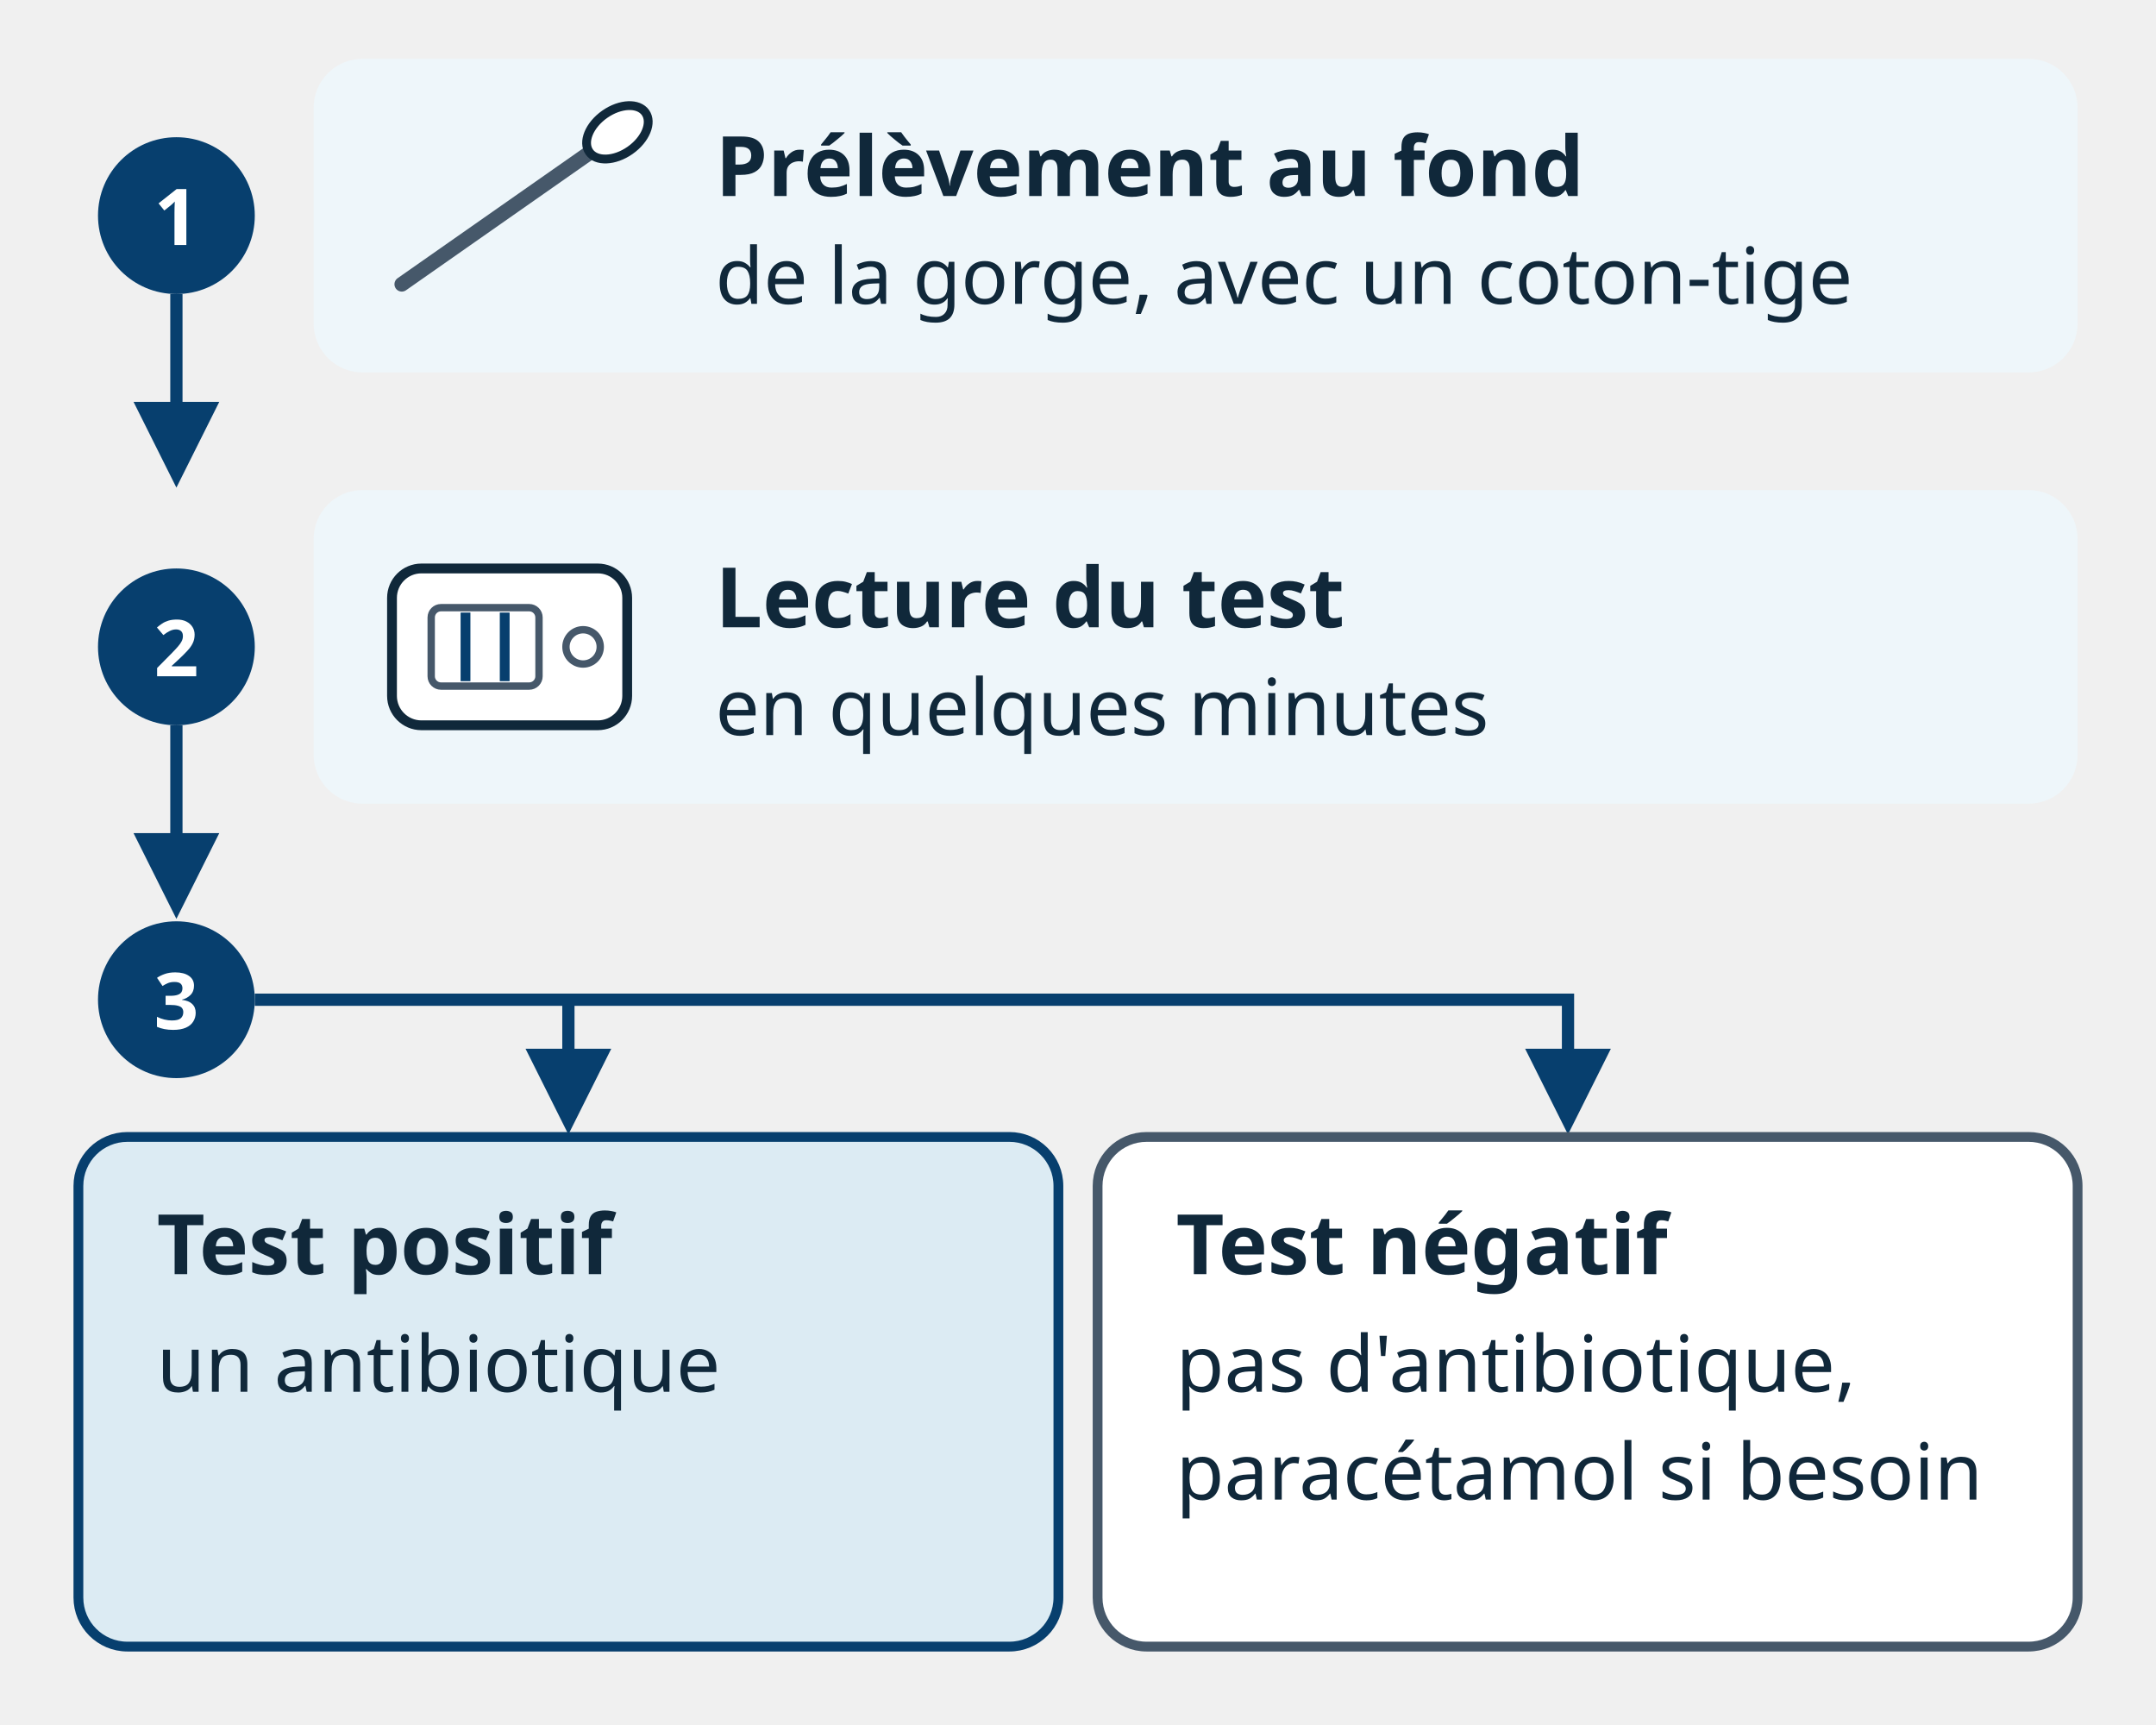
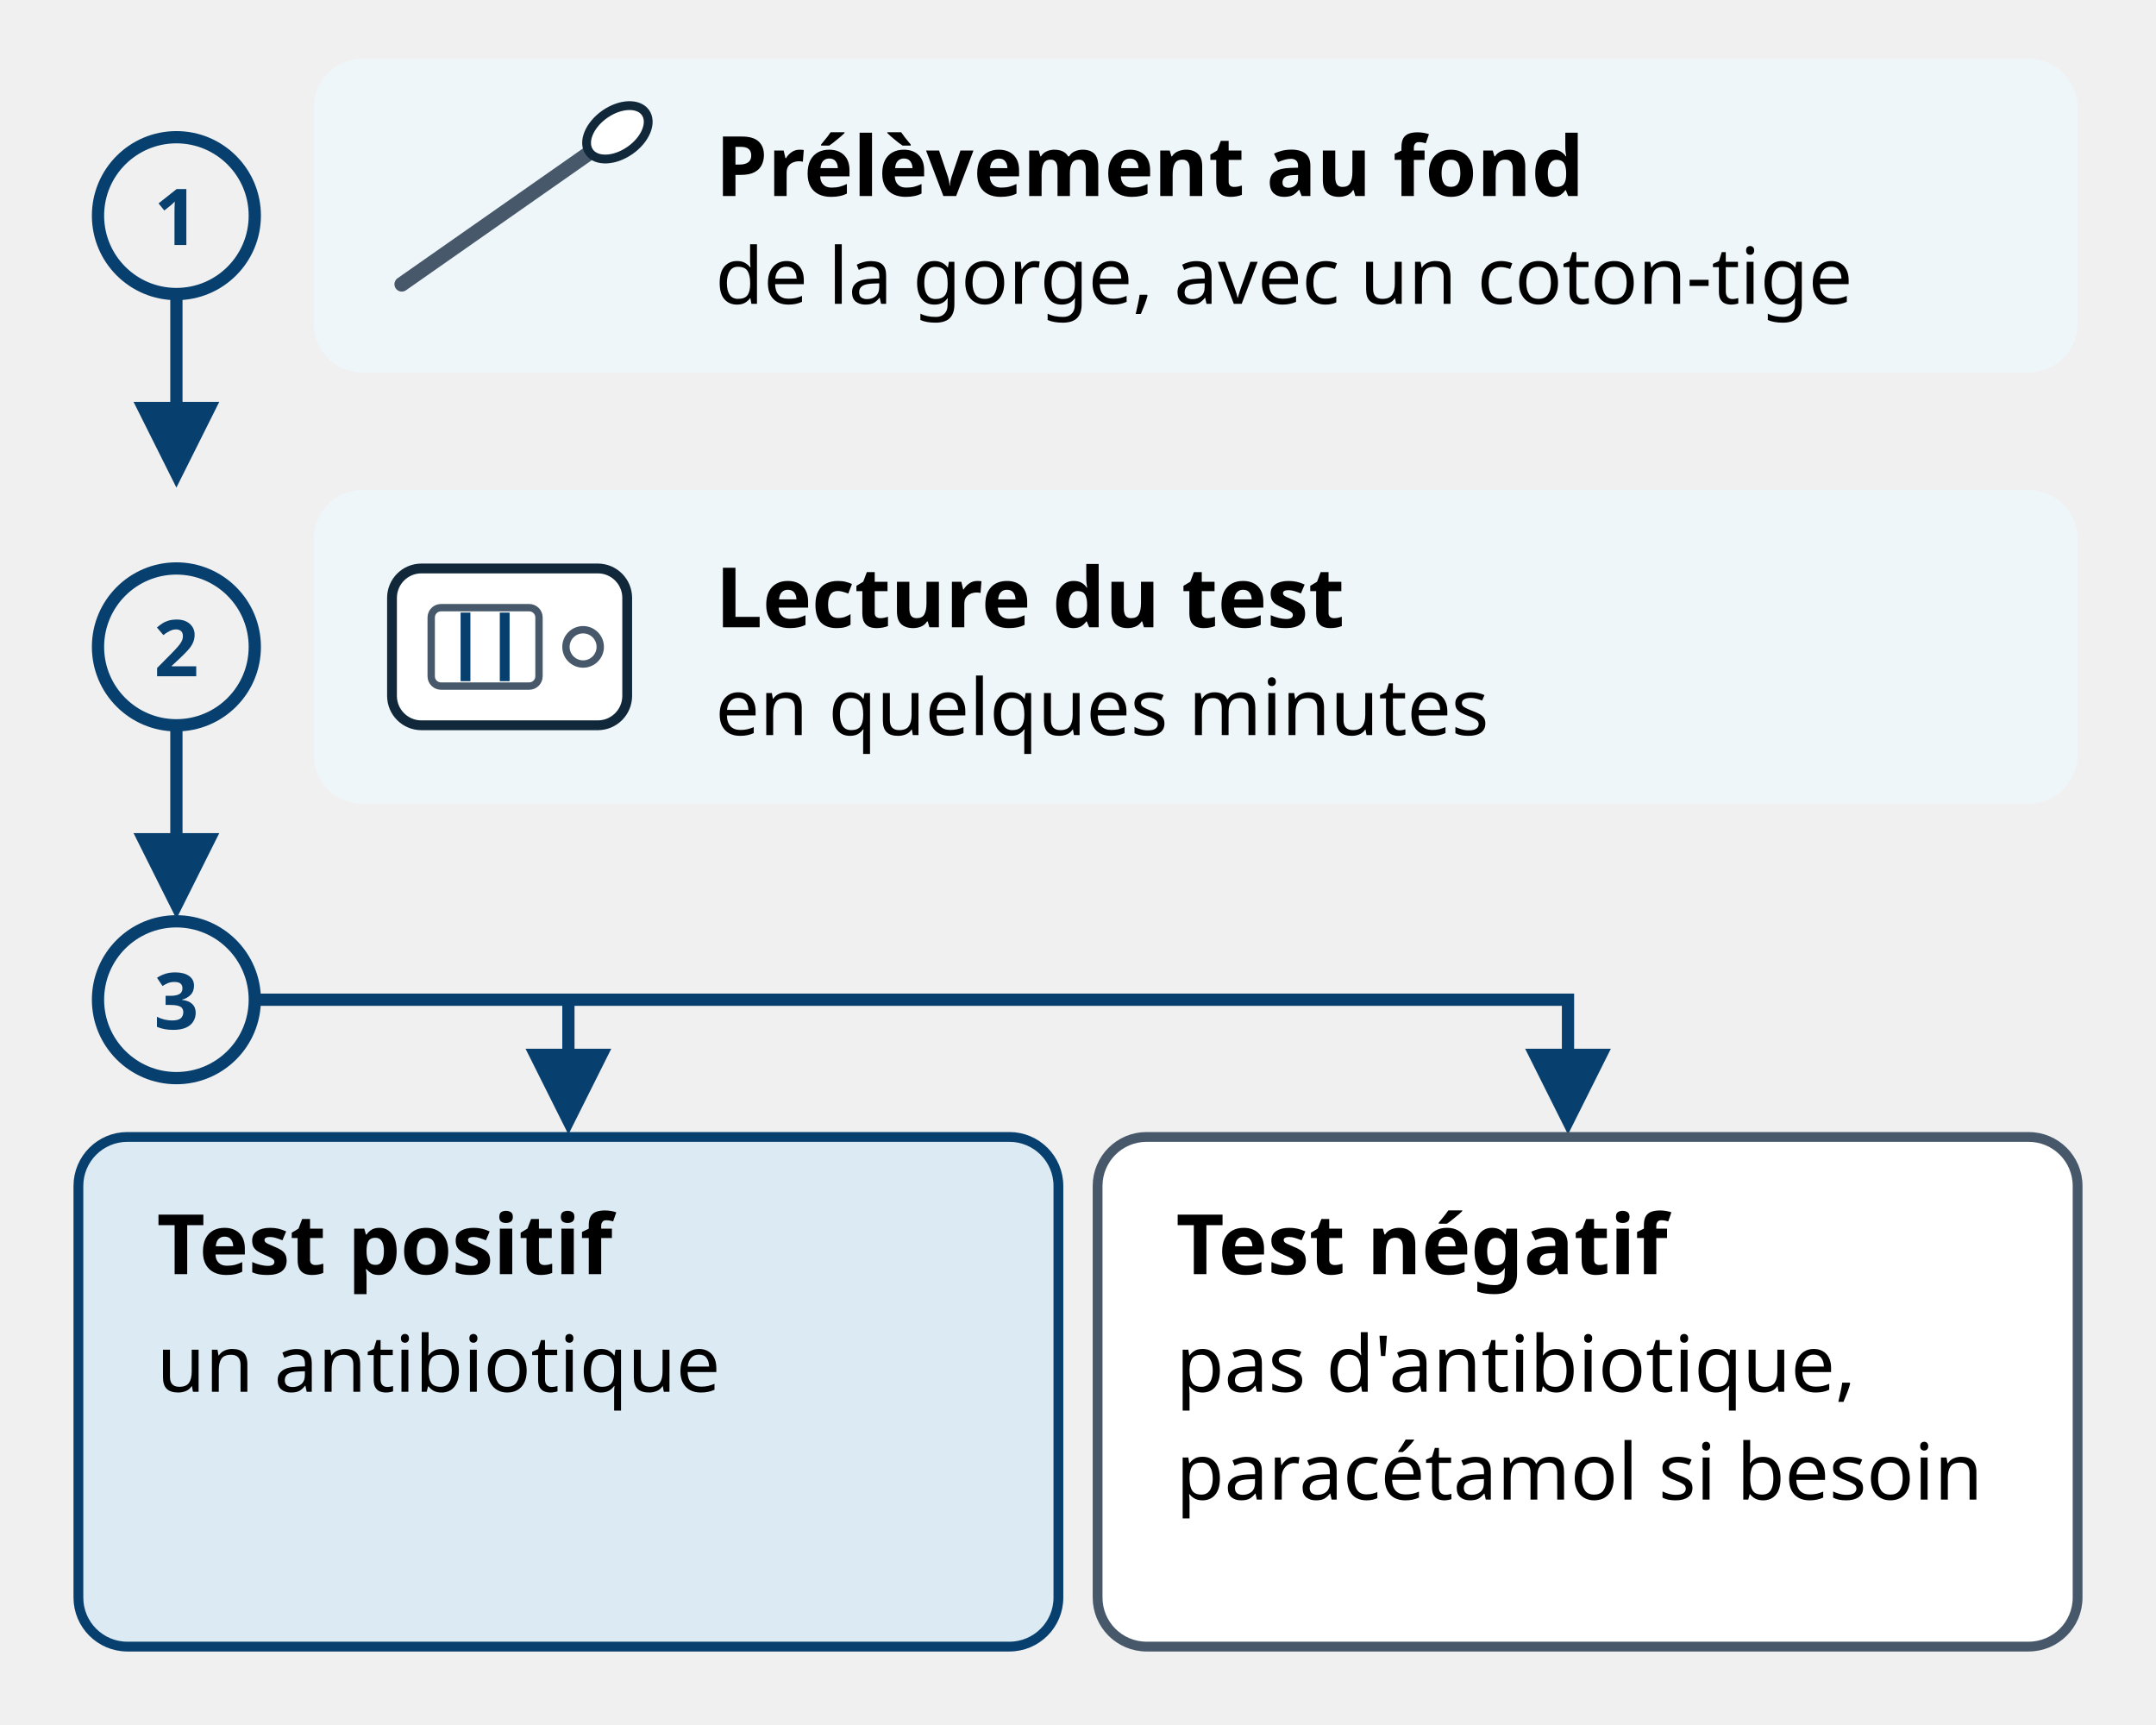
- <svg xmlns="http://www.w3.org/2000/svg" viewBox="0 0 440 352" width="440" height="352" font-family="'Atkinson Hyperlegible Next Variable', system-ui, sans-serif" font-size="16" fill="#10283a">
+ <svg xmlns="http://www.w3.org/2000/svg" viewBox="0 0 440 352" width="440" height="352" font-family="'Atkinson Hyperlegible Next Variable', system-ui, sans-serif" font-size="16" fill="currentColor">
  <defs>
    <marker id="angine-mal-de-gorge-1-fleche" viewBox="0 0 10 10" refX="8" refY="5" markerWidth="7" markerHeight="7" orient="auto-start-reverse">
      <path d="M0 0 L10 5 L0 10 Z" fill="#073f6e" />
    </marker>
  </defs>
  <rect x="64" y="12" width="360" height="64" rx="10" fill="#eef6fa" />
-   <circle cx="36" cy="44" r="16" fill="#073f6e" />
-   <text x="36" y="50" text-anchor="middle" font-weight="700" fill="#ffffff">1</text>
+   <circle cx="36" cy="44" r="16" fill="none" stroke="#073f6e" stroke-width="2.5" />
+   <text x="36" y="50" text-anchor="middle" font-weight="700" fill="#073f6e">1</text>
  <line x1="82" y1="58" x2="122" y2="30" stroke="#46586a" stroke-width="3" stroke-linecap="round" />
  <ellipse cx="126" cy="27" rx="7" ry="4.5" transform="rotate(-35 126 27)" fill="#ffffff" stroke="#10283a" stroke-width="1.8" />
  <text x="146" y="40" font-size="17" font-weight="700">Prélèvement au fond</text>
  <text x="146" y="62">de la gorge, avec un coton-tige</text>
  <line x1="36" y1="60" x2="36" y2="96" stroke="#073f6e" stroke-width="2.5" marker-end="url(#angine-mal-de-gorge-1-fleche)" />
  <rect x="64" y="100" width="360" height="64" rx="10" fill="#eef6fa" />
-   <circle cx="36" cy="132" r="16" fill="#073f6e" />
-   <text x="36" y="138" text-anchor="middle" font-weight="700" fill="#ffffff">2</text>
+   <circle cx="36" cy="132" r="16" fill="none" stroke="#073f6e" stroke-width="2.5" />
+   <text x="36" y="138" text-anchor="middle" font-weight="700" fill="#073f6e">2</text>
  <rect x="80" y="116" width="48" height="32" rx="6" fill="#ffffff" stroke="#10283a" stroke-width="2" />
  <rect x="88" y="124" width="22" height="16" rx="2" fill="#ffffff" stroke="#46586a" stroke-width="1.5" />
  <path d="M95 125 V139 M103 125 V139" stroke="#073f6e" stroke-width="2" />
  <circle cx="119" cy="132" r="3.5" fill="none" stroke="#46586a" stroke-width="1.5" />
  <text x="146" y="128" font-size="17" font-weight="700">Lecture du test</text>
  <text x="146" y="150">en quelques minutes</text>
  <line x1="36" y1="148" x2="36" y2="184" stroke="#073f6e" stroke-width="2.5" marker-end="url(#angine-mal-de-gorge-1-fleche)" />
-   <circle cx="36" cy="204" r="16" fill="#073f6e" />
-   <text x="36" y="210" text-anchor="middle" font-weight="700" fill="#ffffff">3</text>
+   <circle cx="36" cy="204" r="16" fill="none" stroke="#073f6e" stroke-width="2.5" />
+   <text x="36" y="210" text-anchor="middle" font-weight="700" fill="#073f6e">3</text>
  <path d="M52 204 H320 V228" fill="none" stroke="#073f6e" stroke-width="2.5" marker-end="url(#angine-mal-de-gorge-1-fleche)" />
  <path d="M116 204 V228" fill="none" stroke="#073f6e" stroke-width="2.5" marker-end="url(#angine-mal-de-gorge-1-fleche)" />
  <rect x="16" y="232" width="200" height="104" rx="10" fill="#dcebf3" stroke="#073f6e" stroke-width="2" />
  <text x="32" y="260" font-size="17" font-weight="700">Test positif</text>
  <text x="32" y="284">un antibiotique</text>
  <rect x="224" y="232" width="200" height="104" rx="10" fill="#ffffff" stroke="#46586a" stroke-width="2" />
  <text x="240" y="260" font-size="17" font-weight="700">Test négatif</text>
  <text x="240" y="284">pas d'antibiotique,</text>
  <text x="240" y="306">paracétamol si besoin</text>
</svg>
